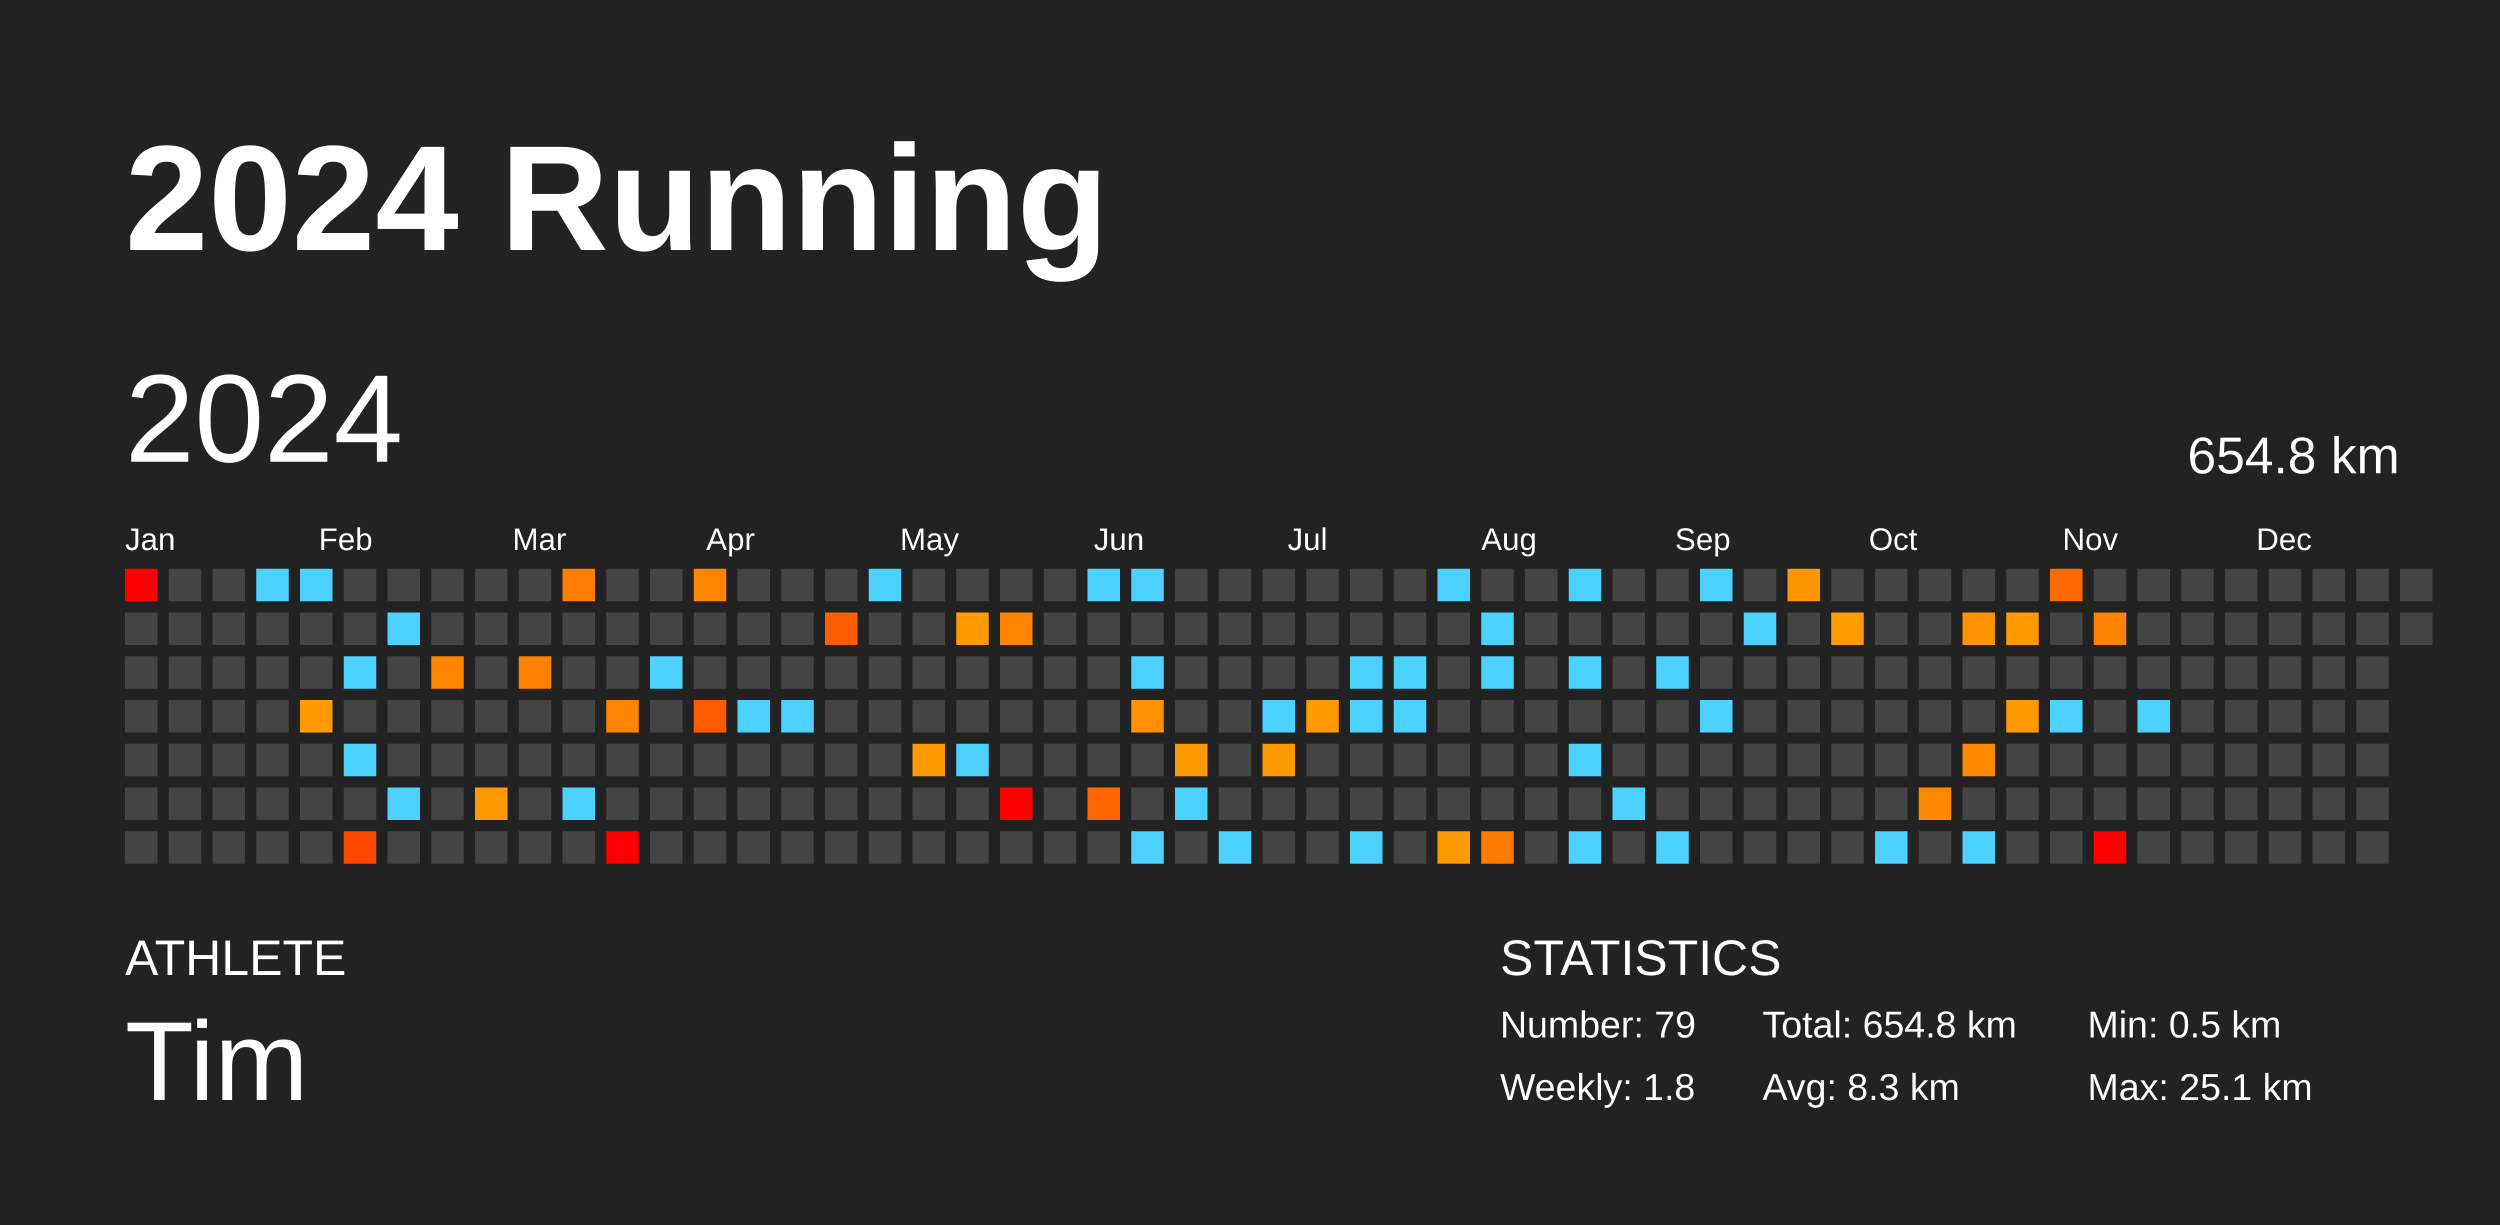
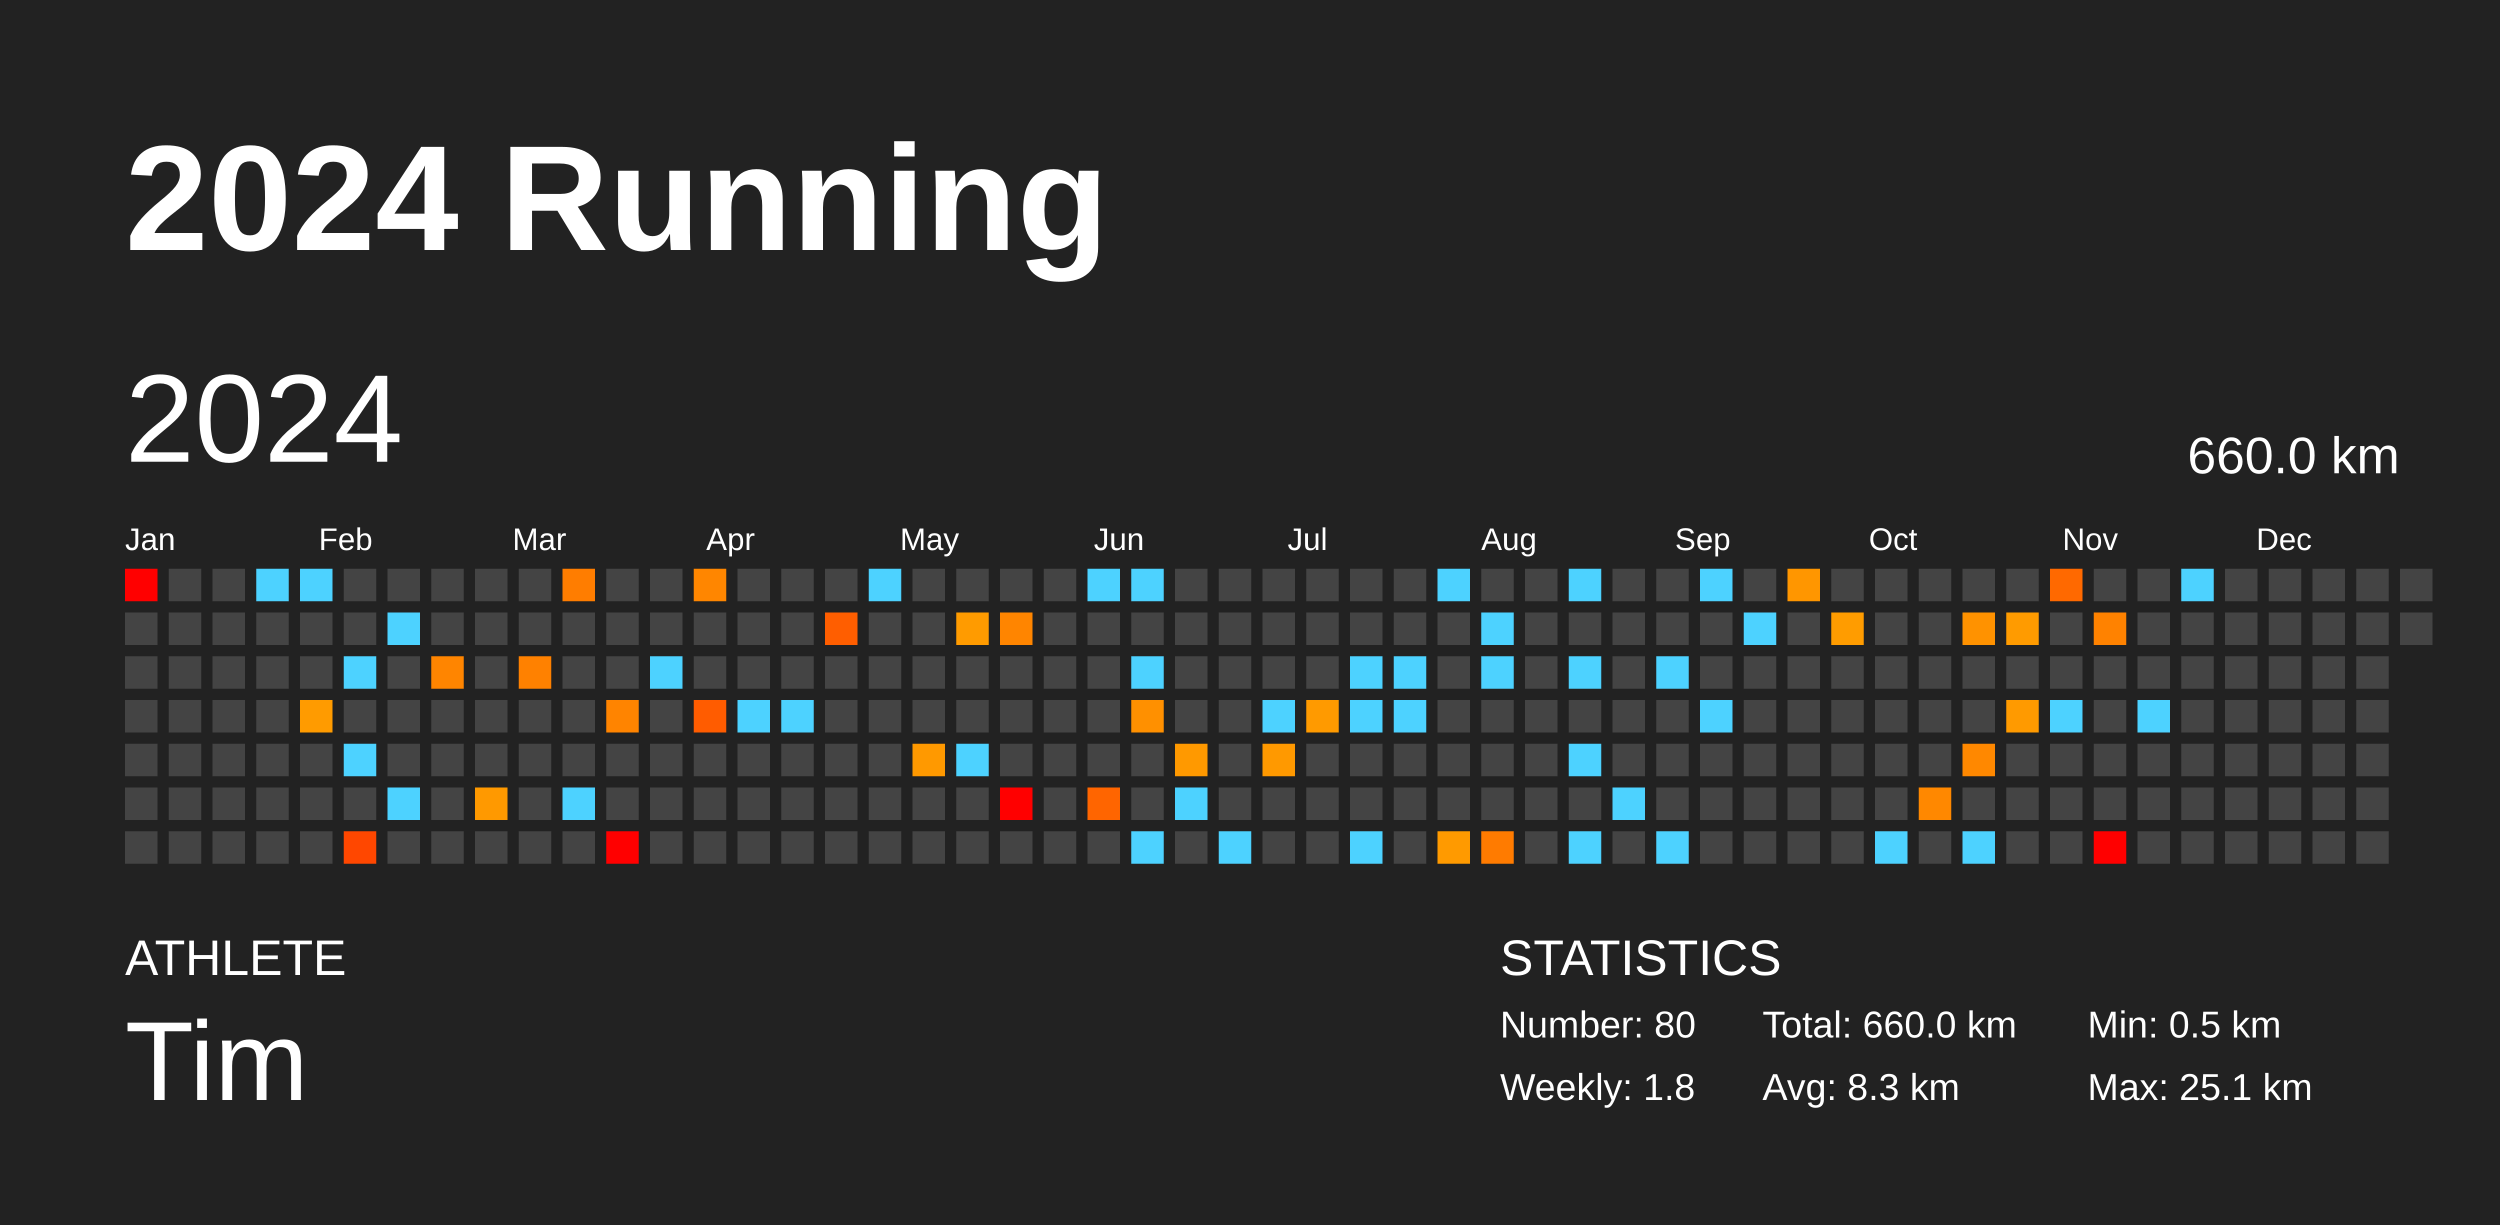
<svg xmlns="http://www.w3.org/2000/svg" baseProfile="full" height="98mm" version="1.1" viewBox="0,0,200,98" width="200mm">
  <defs />
  <rect fill="#222222" height="98" width="200" x="0" y="0" />
  <text fill="#FFFFFF" style="font-size:12px; font-family:Arial; font-weight:bold;" x="10" y="20">2024 Running</text>
  <text fill="#FFFFFF" style="font-size:4px; font-family:Arial" x="10" y="78">ATHLETE</text>
  <text fill="#FFFFFF" style="font-size:9px; font-family:Arial" x="10" y="88">Tim</text>
  <text fill="#FFFFFF" style="font-size:4px; font-family:Arial" x="120" y="78">STATISTICS</text>
-   <text fill="#FFFFFF" style="font-size:3px; font-family:Arial" x="120" y="83">Number: 79</text>
+   <text fill="#FFFFFF" style="font-size:3px; font-family:Arial" x="120" y="83">Number: 80</text>
  <text fill="#FFFFFF" style="font-size:3px; font-family:Arial" x="120" y="88">Weekly: 1.8</text>
-   <text fill="#FFFFFF" style="font-size:3px; font-family:Arial" x="141" y="83">Total: 654.8 km</text>
+   <text fill="#FFFFFF" style="font-size:3px; font-family:Arial" x="141" y="83">Total: 660.0 km</text>
  <text fill="#FFFFFF" style="font-size:3px; font-family:Arial" x="141" y="88">Avg: 8.3 km</text>
  <text fill="#FFFFFF" style="font-size:3px; font-family:Arial" x="167" y="83">Min: 0.5 km</text>
  <text fill="#FFFFFF" style="font-size:3px; font-family:Arial" x="167" y="88">Max: 25.1 km</text>
  <text dominant-baseline="hanging" fill="#FFFFFF" style="font-size:10.0px; font-family:Arial;" x="10" y="30">2024</text>
-   <text dominant-baseline="hanging" fill="#FFFFFF" style="font-size:4.125px; font-family:Arial;" x="175" y="35">654.8 km</text>
+   <text dominant-baseline="hanging" fill="#FFFFFF" style="font-size:4.125px; font-family:Arial;" x="175" y="35">660.0 km</text>
  <text fill="#FFFFFF" style="font-size:2.5px; font-family:Arial" x="10.0" y="44">Jan</text>
  <text fill="#FFFFFF" style="font-size:2.5px; font-family:Arial" x="25.5" y="44">Feb</text>
  <text fill="#FFFFFF" style="font-size:2.5px; font-family:Arial" x="41.0" y="44">Mar</text>
  <text fill="#FFFFFF" style="font-size:2.5px; font-family:Arial" x="56.5" y="44">Apr</text>
  <text fill="#FFFFFF" style="font-size:2.5px; font-family:Arial" x="72.0" y="44">May</text>
  <text fill="#FFFFFF" style="font-size:2.5px; font-family:Arial" x="87.5" y="44">Jun</text>
  <text fill="#FFFFFF" style="font-size:2.5px; font-family:Arial" x="103.0" y="44">Jul</text>
  <text fill="#FFFFFF" style="font-size:2.5px; font-family:Arial" x="118.5" y="44">Aug</text>
  <text fill="#FFFFFF" style="font-size:2.5px; font-family:Arial" x="134.0" y="44">Sep</text>
  <text fill="#FFFFFF" style="font-size:2.5px; font-family:Arial" x="149.5" y="44">Oct</text>
  <text fill="#FFFFFF" style="font-size:2.5px; font-family:Arial" x="165.0" y="44">Nov</text>
  <text fill="#FFFFFF" style="font-size:2.5px; font-family:Arial" x="180.5" y="44">Dec</text>
  <rect fill="red" height="2.6" width="2.6" x="10.0" y="45.5" />
  <rect fill="#444444" height="2.6" width="2.6" x="10.0" y="49.0" />
  <rect fill="#444444" height="2.6" width="2.6" x="10.0" y="52.5" />
  <rect fill="#444444" height="2.6" width="2.6" x="10.0" y="56.0" />
  <rect fill="#444444" height="2.6" width="2.6" x="10.0" y="59.5" />
  <rect fill="#444444" height="2.6" width="2.6" x="10.0" y="63.0" />
  <rect fill="#444444" height="2.6" width="2.6" x="10.0" y="66.5" />
  <rect fill="#444444" height="2.6" width="2.6" x="13.5" y="45.5" />
  <rect fill="#444444" height="2.6" width="2.6" x="13.5" y="49.0" />
  <rect fill="#444444" height="2.6" width="2.6" x="13.5" y="52.5" />
  <rect fill="#444444" height="2.6" width="2.6" x="13.5" y="56.0" />
  <rect fill="#444444" height="2.6" width="2.6" x="13.5" y="59.5" />
  <rect fill="#444444" height="2.6" width="2.6" x="13.5" y="63.0" />
  <rect fill="#444444" height="2.6" width="2.6" x="13.5" y="66.5" />
  <rect fill="#444444" height="2.6" width="2.6" x="17.0" y="45.5" />
  <rect fill="#444444" height="2.6" width="2.6" x="17.0" y="49.0" />
  <rect fill="#444444" height="2.6" width="2.6" x="17.0" y="52.5" />
  <rect fill="#444444" height="2.6" width="2.6" x="17.0" y="56.0" />
  <rect fill="#444444" height="2.6" width="2.6" x="17.0" y="59.5" />
  <rect fill="#444444" height="2.6" width="2.6" x="17.0" y="63.0" />
  <rect fill="#444444" height="2.6" width="2.6" x="17.0" y="66.5" />
  <rect fill="#4dd2ff" height="2.6" width="2.6" x="20.5" y="45.5" />
  <rect fill="#444444" height="2.6" width="2.6" x="20.5" y="49.0" />
  <rect fill="#444444" height="2.6" width="2.6" x="20.5" y="52.5" />
  <rect fill="#444444" height="2.6" width="2.6" x="20.5" y="56.0" />
  <rect fill="#444444" height="2.6" width="2.6" x="20.5" y="59.5" />
  <rect fill="#444444" height="2.6" width="2.6" x="20.5" y="63.0" />
  <rect fill="#444444" height="2.6" width="2.6" x="20.5" y="66.5" />
  <rect fill="#4dd2ff" height="2.6" width="2.6" x="24.0" y="45.5" />
  <rect fill="#444444" height="2.6" width="2.6" x="24.0" y="49.0" />
  <rect fill="#444444" height="2.6" width="2.6" x="24.0" y="52.5" />
  <rect fill="#ff9b00" height="2.6" width="2.6" x="24.0" y="56.0" />
  <rect fill="#444444" height="2.6" width="2.6" x="24.0" y="59.5" />
  <rect fill="#444444" height="2.6" width="2.6" x="24.0" y="63.0" />
  <rect fill="#444444" height="2.6" width="2.6" x="24.0" y="66.5" />
  <rect fill="#444444" height="2.6" width="2.6" x="27.5" y="45.5" />
  <rect fill="#444444" height="2.6" width="2.6" x="27.5" y="49.0" />
  <rect fill="#4dd2ff" height="2.6" width="2.6" x="27.5" y="52.5" />
  <rect fill="#444444" height="2.6" width="2.6" x="27.5" y="56.0" />
  <rect fill="#4dd2ff" height="2.6" width="2.6" x="27.5" y="59.5" />
  <rect fill="#444444" height="2.6" width="2.6" x="27.5" y="63.0" />
  <rect fill="#ff4700" height="2.6" width="2.6" x="27.5" y="66.5" />
  <rect fill="#444444" height="2.6" width="2.6" x="31.0" y="45.5" />
  <rect fill="#4dd2ff" height="2.6" width="2.6" x="31.0" y="49.0" />
  <rect fill="#444444" height="2.6" width="2.6" x="31.0" y="52.5" />
  <rect fill="#444444" height="2.6" width="2.6" x="31.0" y="56.0" />
  <rect fill="#444444" height="2.6" width="2.6" x="31.0" y="59.5" />
  <rect fill="#4dd2ff" height="2.6" width="2.6" x="31.0" y="63.0" />
  <rect fill="#444444" height="2.6" width="2.6" x="31.0" y="66.5" />
  <rect fill="#444444" height="2.6" width="2.6" x="34.5" y="45.5" />
  <rect fill="#444444" height="2.6" width="2.6" x="34.5" y="49.0" />
  <rect fill="#ff8500" height="2.6" width="2.6" x="34.5" y="52.5" />
  <rect fill="#444444" height="2.6" width="2.6" x="34.5" y="56.0" />
  <rect fill="#444444" height="2.6" width="2.6" x="34.5" y="59.5" />
  <rect fill="#444444" height="2.6" width="2.6" x="34.5" y="63.0" />
  <rect fill="#444444" height="2.6" width="2.6" x="34.5" y="66.5" />
  <rect fill="#444444" height="2.6" width="2.6" x="38.0" y="45.5" />
  <rect fill="#444444" height="2.6" width="2.6" x="38.0" y="49.0" />
  <rect fill="#444444" height="2.6" width="2.6" x="38.0" y="52.5" />
  <rect fill="#444444" height="2.6" width="2.6" x="38.0" y="56.0" />
  <rect fill="#444444" height="2.6" width="2.6" x="38.0" y="59.5" />
  <rect fill="#ff9900" height="2.6" width="2.6" x="38.0" y="63.0" />
  <rect fill="#444444" height="2.6" width="2.6" x="38.0" y="66.5" />
  <rect fill="#444444" height="2.6" width="2.6" x="41.5" y="45.5" />
  <rect fill="#444444" height="2.6" width="2.6" x="41.5" y="49.0" />
  <rect fill="#ff8100" height="2.6" width="2.6" x="41.5" y="52.5" />
  <rect fill="#444444" height="2.6" width="2.6" x="41.5" y="56.0" />
  <rect fill="#444444" height="2.6" width="2.6" x="41.5" y="59.5" />
  <rect fill="#444444" height="2.6" width="2.6" x="41.5" y="63.0" />
  <rect fill="#444444" height="2.6" width="2.6" x="41.5" y="66.5" />
  <rect fill="#ff7d00" height="2.6" width="2.6" x="45.0" y="45.5" />
  <rect fill="#444444" height="2.6" width="2.6" x="45.0" y="49.0" />
  <rect fill="#444444" height="2.6" width="2.6" x="45.0" y="52.5" />
  <rect fill="#444444" height="2.6" width="2.6" x="45.0" y="56.0" />
  <rect fill="#444444" height="2.6" width="2.6" x="45.0" y="59.5" />
  <rect fill="#4dd2ff" height="2.6" width="2.6" x="45.0" y="63.0" />
  <rect fill="#444444" height="2.6" width="2.6" x="45.0" y="66.5" />
  <rect fill="#444444" height="2.6" width="2.6" x="48.5" y="45.5" />
  <rect fill="#444444" height="2.6" width="2.6" x="48.5" y="49.0" />
  <rect fill="#444444" height="2.6" width="2.6" x="48.5" y="52.5" />
  <rect fill="#ff8400" height="2.6" width="2.6" x="48.5" y="56.0" />
  <rect fill="#444444" height="2.6" width="2.6" x="48.5" y="59.5" />
  <rect fill="#444444" height="2.6" width="2.6" x="48.5" y="63.0" />
  <rect fill="red" height="2.6" width="2.6" x="48.5" y="66.5" />
  <rect fill="#444444" height="2.6" width="2.6" x="52.0" y="45.5" />
  <rect fill="#444444" height="2.6" width="2.6" x="52.0" y="49.0" />
  <rect fill="#4dd2ff" height="2.6" width="2.6" x="52.0" y="52.5" />
  <rect fill="#444444" height="2.6" width="2.6" x="52.0" y="56.0" />
  <rect fill="#444444" height="2.6" width="2.6" x="52.0" y="59.5" />
  <rect fill="#444444" height="2.6" width="2.6" x="52.0" y="63.0" />
  <rect fill="#444444" height="2.6" width="2.6" x="52.0" y="66.5" />
  <rect fill="#ff8600" height="2.6" width="2.6" x="55.5" y="45.5" />
  <rect fill="#444444" height="2.6" width="2.6" x="55.5" y="49.0" />
  <rect fill="#444444" height="2.6" width="2.6" x="55.5" y="52.5" />
  <rect fill="#ff5c00" height="2.6" width="2.6" x="55.5" y="56.0" />
  <rect fill="#444444" height="2.6" width="2.6" x="55.5" y="59.5" />
  <rect fill="#444444" height="2.6" width="2.6" x="55.5" y="63.0" />
  <rect fill="#444444" height="2.6" width="2.6" x="55.5" y="66.5" />
  <rect fill="#444444" height="2.6" width="2.6" x="59.0" y="45.5" />
  <rect fill="#444444" height="2.6" width="2.6" x="59.0" y="49.0" />
  <rect fill="#444444" height="2.6" width="2.6" x="59.0" y="52.5" />
  <rect fill="#4dd2ff" height="2.6" width="2.6" x="59.0" y="56.0" />
  <rect fill="#444444" height="2.6" width="2.6" x="59.0" y="59.5" />
  <rect fill="#444444" height="2.6" width="2.6" x="59.0" y="63.0" />
  <rect fill="#444444" height="2.6" width="2.6" x="59.0" y="66.5" />
  <rect fill="#444444" height="2.6" width="2.6" x="62.5" y="45.5" />
  <rect fill="#444444" height="2.6" width="2.6" x="62.5" y="49.0" />
  <rect fill="#444444" height="2.6" width="2.6" x="62.5" y="52.5" />
  <rect fill="#4dd2ff" height="2.6" width="2.6" x="62.5" y="56.0" />
  <rect fill="#444444" height="2.6" width="2.6" x="62.5" y="59.5" />
  <rect fill="#444444" height="2.6" width="2.6" x="62.5" y="63.0" />
  <rect fill="#444444" height="2.6" width="2.6" x="62.5" y="66.5" />
  <rect fill="#444444" height="2.6" width="2.6" x="66.0" y="45.5" />
  <rect fill="#ff5e00" height="2.6" width="2.6" x="66.0" y="49.0" />
  <rect fill="#444444" height="2.6" width="2.6" x="66.0" y="52.5" />
  <rect fill="#444444" height="2.6" width="2.6" x="66.0" y="56.0" />
  <rect fill="#444444" height="2.6" width="2.6" x="66.0" y="59.5" />
  <rect fill="#444444" height="2.6" width="2.6" x="66.0" y="63.0" />
  <rect fill="#444444" height="2.6" width="2.6" x="66.0" y="66.5" />
  <rect fill="#4dd2ff" height="2.6" width="2.6" x="69.5" y="45.5" />
  <rect fill="#444444" height="2.6" width="2.6" x="69.5" y="49.0" />
  <rect fill="#444444" height="2.6" width="2.6" x="69.5" y="52.5" />
  <rect fill="#444444" height="2.6" width="2.6" x="69.5" y="56.0" />
  <rect fill="#444444" height="2.6" width="2.6" x="69.5" y="59.5" />
  <rect fill="#444444" height="2.6" width="2.6" x="69.5" y="63.0" />
  <rect fill="#444444" height="2.6" width="2.6" x="69.5" y="66.5" />
  <rect fill="#444444" height="2.6" width="2.6" x="73.0" y="45.5" />
  <rect fill="#444444" height="2.6" width="2.6" x="73.0" y="49.0" />
  <rect fill="#444444" height="2.6" width="2.6" x="73.0" y="52.5" />
  <rect fill="#444444" height="2.6" width="2.6" x="73.0" y="56.0" />
  <rect fill="#ff9900" height="2.6" width="2.6" x="73.0" y="59.5" />
  <rect fill="#444444" height="2.6" width="2.6" x="73.0" y="63.0" />
  <rect fill="#444444" height="2.6" width="2.6" x="73.0" y="66.5" />
  <rect fill="#444444" height="2.6" width="2.6" x="76.5" y="45.5" />
  <rect fill="#ff9b00" height="2.6" width="2.6" x="76.5" y="49.0" />
  <rect fill="#444444" height="2.6" width="2.6" x="76.5" y="52.5" />
  <rect fill="#444444" height="2.6" width="2.6" x="76.5" y="56.0" />
  <rect fill="#4dd2ff" height="2.6" width="2.6" x="76.5" y="59.5" />
  <rect fill="#444444" height="2.6" width="2.6" x="76.5" y="63.0" />
  <rect fill="#444444" height="2.6" width="2.6" x="76.5" y="66.5" />
  <rect fill="#444444" height="2.6" width="2.6" x="80.0" y="45.5" />
  <rect fill="#ff8500" height="2.6" width="2.6" x="80.0" y="49.0" />
  <rect fill="#444444" height="2.6" width="2.6" x="80.0" y="52.5" />
  <rect fill="#444444" height="2.6" width="2.6" x="80.0" y="56.0" />
  <rect fill="#444444" height="2.6" width="2.6" x="80.0" y="59.5" />
  <rect fill="red" height="2.6" width="2.6" x="80.0" y="63.0" />
  <rect fill="#444444" height="2.6" width="2.6" x="80.0" y="66.5" />
  <rect fill="#444444" height="2.6" width="2.6" x="83.5" y="45.5" />
  <rect fill="#444444" height="2.6" width="2.6" x="83.5" y="49.0" />
  <rect fill="#444444" height="2.6" width="2.6" x="83.5" y="52.5" />
  <rect fill="#444444" height="2.6" width="2.6" x="83.5" y="56.0" />
  <rect fill="#444444" height="2.6" width="2.6" x="83.5" y="59.5" />
  <rect fill="#444444" height="2.6" width="2.6" x="83.5" y="63.0" />
  <rect fill="#444444" height="2.6" width="2.6" x="83.5" y="66.5" />
  <rect fill="#4dd2ff" height="2.6" width="2.6" x="87.0" y="45.5" />
  <rect fill="#444444" height="2.6" width="2.6" x="87.0" y="49.0" />
  <rect fill="#444444" height="2.6" width="2.6" x="87.0" y="52.5" />
  <rect fill="#444444" height="2.6" width="2.6" x="87.0" y="56.0" />
  <rect fill="#444444" height="2.6" width="2.6" x="87.0" y="59.5" />
  <rect fill="#ff6500" height="2.6" width="2.6" x="87.0" y="63.0" />
  <rect fill="#444444" height="2.6" width="2.6" x="87.0" y="66.5" />
  <rect fill="#4dd2ff" height="2.6" width="2.6" x="90.5" y="45.5" />
  <rect fill="#444444" height="2.6" width="2.6" x="90.5" y="49.0" />
  <rect fill="#4dd2ff" height="2.6" width="2.6" x="90.5" y="52.5" />
  <rect fill="#ff9000" height="2.6" width="2.6" x="90.5" y="56.0" />
  <rect fill="#444444" height="2.6" width="2.6" x="90.5" y="59.5" />
  <rect fill="#444444" height="2.6" width="2.6" x="90.5" y="63.0" />
  <rect fill="#4dd2ff" height="2.6" width="2.6" x="90.5" y="66.5" />
  <rect fill="#444444" height="2.6" width="2.6" x="94.0" y="45.5" />
  <rect fill="#444444" height="2.6" width="2.6" x="94.0" y="49.0" />
  <rect fill="#444444" height="2.6" width="2.6" x="94.0" y="52.5" />
  <rect fill="#444444" height="2.6" width="2.6" x="94.0" y="56.0" />
  <rect fill="#ff9900" height="2.6" width="2.6" x="94.0" y="59.5" />
  <rect fill="#4dd2ff" height="2.6" width="2.6" x="94.0" y="63.0" />
  <rect fill="#444444" height="2.6" width="2.6" x="94.0" y="66.5" />
  <rect fill="#444444" height="2.6" width="2.6" x="97.5" y="45.5" />
  <rect fill="#444444" height="2.6" width="2.6" x="97.5" y="49.0" />
  <rect fill="#444444" height="2.6" width="2.6" x="97.5" y="52.5" />
  <rect fill="#444444" height="2.6" width="2.6" x="97.5" y="56.0" />
  <rect fill="#444444" height="2.6" width="2.6" x="97.5" y="59.5" />
  <rect fill="#444444" height="2.6" width="2.6" x="97.5" y="63.0" />
  <rect fill="#4dd2ff" height="2.6" width="2.6" x="97.5" y="66.5" />
  <rect fill="#444444" height="2.6" width="2.6" x="101.0" y="45.5" />
  <rect fill="#444444" height="2.6" width="2.6" x="101.0" y="49.0" />
  <rect fill="#444444" height="2.6" width="2.6" x="101.0" y="52.5" />
  <rect fill="#4dd2ff" height="2.6" width="2.6" x="101.0" y="56.0" />
  <rect fill="#ff9900" height="2.6" width="2.6" x="101.0" y="59.5" />
  <rect fill="#444444" height="2.6" width="2.6" x="101.0" y="63.0" />
  <rect fill="#444444" height="2.6" width="2.6" x="101.0" y="66.5" />
  <rect fill="#444444" height="2.6" width="2.6" x="104.5" y="45.5" />
  <rect fill="#444444" height="2.6" width="2.6" x="104.5" y="49.0" />
  <rect fill="#444444" height="2.6" width="2.6" x="104.5" y="52.5" />
  <rect fill="#ff9a00" height="2.6" width="2.6" x="104.5" y="56.0" />
  <rect fill="#444444" height="2.6" width="2.6" x="104.5" y="59.5" />
  <rect fill="#444444" height="2.6" width="2.6" x="104.5" y="63.0" />
  <rect fill="#444444" height="2.6" width="2.6" x="104.5" y="66.5" />
  <rect fill="#444444" height="2.6" width="2.6" x="108.0" y="45.5" />
  <rect fill="#444444" height="2.6" width="2.6" x="108.0" y="49.0" />
  <rect fill="#4dd2ff" height="2.6" width="2.6" x="108.0" y="52.5" />
  <rect fill="#4dd2ff" height="2.6" width="2.6" x="108.0" y="56.0" />
  <rect fill="#444444" height="2.6" width="2.6" x="108.0" y="59.5" />
  <rect fill="#444444" height="2.6" width="2.6" x="108.0" y="63.0" />
  <rect fill="#4dd2ff" height="2.6" width="2.6" x="108.0" y="66.5" />
  <rect fill="#444444" height="2.6" width="2.6" x="111.5" y="45.5" />
  <rect fill="#444444" height="2.6" width="2.6" x="111.5" y="49.0" />
  <rect fill="#4dd2ff" height="2.6" width="2.6" x="111.5" y="52.5" />
  <rect fill="#4dd2ff" height="2.6" width="2.6" x="111.5" y="56.0" />
  <rect fill="#444444" height="2.6" width="2.6" x="111.5" y="59.5" />
  <rect fill="#444444" height="2.6" width="2.6" x="111.5" y="63.0" />
  <rect fill="#444444" height="2.6" width="2.6" x="111.5" y="66.5" />
  <rect fill="#4dd2ff" height="2.6" width="2.6" x="115.0" y="45.5" />
  <rect fill="#444444" height="2.6" width="2.6" x="115.0" y="49.0" />
  <rect fill="#444444" height="2.6" width="2.6" x="115.0" y="52.5" />
  <rect fill="#444444" height="2.6" width="2.6" x="115.0" y="56.0" />
  <rect fill="#444444" height="2.6" width="2.6" x="115.0" y="59.5" />
  <rect fill="#444444" height="2.6" width="2.6" x="115.0" y="63.0" />
  <rect fill="#ff9a00" height="2.6" width="2.6" x="115.0" y="66.5" />
  <rect fill="#444444" height="2.6" width="2.6" x="118.5" y="45.5" />
  <rect fill="#4dd2ff" height="2.6" width="2.6" x="118.5" y="49.0" />
  <rect fill="#4dd2ff" height="2.6" width="2.6" x="118.5" y="52.5" />
  <rect fill="#444444" height="2.6" width="2.6" x="118.5" y="56.0" />
  <rect fill="#444444" height="2.6" width="2.6" x="118.5" y="59.5" />
  <rect fill="#444444" height="2.6" width="2.6" x="118.5" y="63.0" />
  <rect fill="#ff7b00" height="2.6" width="2.6" x="118.5" y="66.5" />
  <rect fill="#444444" height="2.6" width="2.6" x="122.0" y="45.5" />
  <rect fill="#444444" height="2.6" width="2.6" x="122.0" y="49.0" />
  <rect fill="#444444" height="2.6" width="2.6" x="122.0" y="52.5" />
  <rect fill="#444444" height="2.6" width="2.6" x="122.0" y="56.0" />
  <rect fill="#444444" height="2.6" width="2.6" x="122.0" y="59.5" />
  <rect fill="#444444" height="2.6" width="2.6" x="122.0" y="63.0" />
  <rect fill="#444444" height="2.6" width="2.6" x="122.0" y="66.5" />
  <rect fill="#4dd2ff" height="2.6" width="2.6" x="125.5" y="45.5" />
  <rect fill="#444444" height="2.6" width="2.6" x="125.5" y="49.0" />
  <rect fill="#4dd2ff" height="2.6" width="2.6" x="125.5" y="52.5" />
  <rect fill="#444444" height="2.6" width="2.6" x="125.5" y="56.0" />
  <rect fill="#4dd2ff" height="2.6" width="2.6" x="125.5" y="59.5" />
  <rect fill="#444444" height="2.6" width="2.6" x="125.5" y="63.0" />
  <rect fill="#4dd2ff" height="2.6" width="2.6" x="125.5" y="66.5" />
  <rect fill="#444444" height="2.6" width="2.6" x="129.0" y="45.5" />
  <rect fill="#444444" height="2.6" width="2.6" x="129.0" y="49.0" />
  <rect fill="#444444" height="2.6" width="2.6" x="129.0" y="52.5" />
  <rect fill="#444444" height="2.6" width="2.6" x="129.0" y="56.0" />
  <rect fill="#444444" height="2.6" width="2.6" x="129.0" y="59.5" />
  <rect fill="#4dd2ff" height="2.6" width="2.6" x="129.0" y="63.0" />
  <rect fill="#444444" height="2.6" width="2.6" x="129.0" y="66.5" />
  <rect fill="#444444" height="2.6" width="2.6" x="132.5" y="45.5" />
  <rect fill="#444444" height="2.6" width="2.6" x="132.5" y="49.0" />
  <rect fill="#4dd2ff" height="2.6" width="2.6" x="132.5" y="52.5" />
  <rect fill="#444444" height="2.6" width="2.6" x="132.5" y="56.0" />
  <rect fill="#444444" height="2.6" width="2.6" x="132.5" y="59.5" />
  <rect fill="#444444" height="2.6" width="2.6" x="132.5" y="63.0" />
  <rect fill="#4dd2ff" height="2.6" width="2.6" x="132.5" y="66.5" />
  <rect fill="#4dd2ff" height="2.6" width="2.6" x="136.0" y="45.5" />
  <rect fill="#444444" height="2.6" width="2.6" x="136.0" y="49.0" />
  <rect fill="#444444" height="2.6" width="2.6" x="136.0" y="52.5" />
  <rect fill="#4dd2ff" height="2.6" width="2.6" x="136.0" y="56.0" />
  <rect fill="#444444" height="2.6" width="2.6" x="136.0" y="59.5" />
  <rect fill="#444444" height="2.6" width="2.6" x="136.0" y="63.0" />
  <rect fill="#444444" height="2.6" width="2.6" x="136.0" y="66.5" />
  <rect fill="#444444" height="2.6" width="2.6" x="139.5" y="45.5" />
  <rect fill="#4dd2ff" height="2.6" width="2.6" x="139.5" y="49.0" />
  <rect fill="#444444" height="2.6" width="2.6" x="139.5" y="52.5" />
  <rect fill="#444444" height="2.6" width="2.6" x="139.5" y="56.0" />
  <rect fill="#444444" height="2.6" width="2.6" x="139.5" y="59.5" />
  <rect fill="#444444" height="2.6" width="2.6" x="139.5" y="63.0" />
  <rect fill="#444444" height="2.6" width="2.6" x="139.5" y="66.5" />
  <rect fill="#ff9600" height="2.6" width="2.6" x="143.0" y="45.5" />
  <rect fill="#444444" height="2.6" width="2.6" x="143.0" y="49.0" />
  <rect fill="#444444" height="2.6" width="2.6" x="143.0" y="52.5" />
  <rect fill="#444444" height="2.6" width="2.6" x="143.0" y="56.0" />
  <rect fill="#444444" height="2.6" width="2.6" x="143.0" y="59.5" />
  <rect fill="#444444" height="2.6" width="2.6" x="143.0" y="63.0" />
  <rect fill="#444444" height="2.6" width="2.6" x="143.0" y="66.5" />
  <rect fill="#444444" height="2.6" width="2.6" x="146.5" y="45.5" />
  <rect fill="#ff9c00" height="2.6" width="2.6" x="146.5" y="49.0" />
  <rect fill="#444444" height="2.6" width="2.6" x="146.5" y="52.5" />
  <rect fill="#444444" height="2.6" width="2.6" x="146.5" y="56.0" />
  <rect fill="#444444" height="2.6" width="2.6" x="146.5" y="59.5" />
  <rect fill="#444444" height="2.6" width="2.6" x="146.5" y="63.0" />
  <rect fill="#444444" height="2.6" width="2.6" x="146.5" y="66.5" />
  <rect fill="#444444" height="2.6" width="2.6" x="150.0" y="45.5" />
  <rect fill="#444444" height="2.6" width="2.6" x="150.0" y="49.0" />
  <rect fill="#444444" height="2.6" width="2.6" x="150.0" y="52.5" />
  <rect fill="#444444" height="2.6" width="2.6" x="150.0" y="56.0" />
  <rect fill="#444444" height="2.6" width="2.6" x="150.0" y="59.5" />
  <rect fill="#444444" height="2.6" width="2.6" x="150.0" y="63.0" />
  <rect fill="#4dd2ff" height="2.6" width="2.6" x="150.0" y="66.5" />
  <rect fill="#444444" height="2.6" width="2.6" x="153.5" y="45.5" />
  <rect fill="#444444" height="2.6" width="2.6" x="153.5" y="49.0" />
  <rect fill="#444444" height="2.6" width="2.6" x="153.5" y="52.5" />
  <rect fill="#444444" height="2.6" width="2.6" x="153.5" y="56.0" />
  <rect fill="#444444" height="2.6" width="2.6" x="153.5" y="59.5" />
  <rect fill="#ff8800" height="2.6" width="2.6" x="153.5" y="63.0" />
  <rect fill="#444444" height="2.6" width="2.6" x="153.5" y="66.5" />
  <rect fill="#444444" height="2.6" width="2.6" x="157.0" y="45.5" />
  <rect fill="#ff9200" height="2.6" width="2.6" x="157.0" y="49.0" />
  <rect fill="#444444" height="2.6" width="2.6" x="157.0" y="52.5" />
  <rect fill="#444444" height="2.6" width="2.6" x="157.0" y="56.0" />
  <rect fill="#ff8800" height="2.6" width="2.6" x="157.0" y="59.5" />
  <rect fill="#444444" height="2.6" width="2.6" x="157.0" y="63.0" />
  <rect fill="#4dd2ff" height="2.6" width="2.6" x="157.0" y="66.5" />
  <rect fill="#444444" height="2.6" width="2.6" x="160.5" y="45.5" />
  <rect fill="#ff9b00" height="2.6" width="2.6" x="160.5" y="49.0" />
  <rect fill="#444444" height="2.6" width="2.6" x="160.5" y="52.5" />
  <rect fill="#ff9a00" height="2.6" width="2.6" x="160.5" y="56.0" />
  <rect fill="#444444" height="2.6" width="2.6" x="160.5" y="59.5" />
  <rect fill="#444444" height="2.6" width="2.6" x="160.5" y="63.0" />
  <rect fill="#444444" height="2.6" width="2.6" x="160.5" y="66.5" />
  <rect fill="#ff6900" height="2.6" width="2.6" x="164.0" y="45.5" />
  <rect fill="#444444" height="2.6" width="2.6" x="164.0" y="49.0" />
  <rect fill="#444444" height="2.6" width="2.6" x="164.0" y="52.5" />
  <rect fill="#4dd2ff" height="2.6" width="2.6" x="164.0" y="56.0" />
  <rect fill="#444444" height="2.6" width="2.6" x="164.0" y="59.5" />
  <rect fill="#444444" height="2.6" width="2.6" x="164.0" y="63.0" />
  <rect fill="#444444" height="2.6" width="2.6" x="164.0" y="66.5" />
  <rect fill="#444444" height="2.6" width="2.6" x="167.5" y="45.5" />
  <rect fill="#ff8200" height="2.6" width="2.6" x="167.5" y="49.0" />
  <rect fill="#444444" height="2.6" width="2.6" x="167.5" y="52.5" />
  <rect fill="#444444" height="2.6" width="2.6" x="167.5" y="56.0" />
  <rect fill="#444444" height="2.6" width="2.6" x="167.5" y="59.5" />
  <rect fill="#444444" height="2.6" width="2.6" x="167.5" y="63.0" />
  <rect fill="red" height="2.6" width="2.6" x="167.5" y="66.5" />
  <rect fill="#444444" height="2.6" width="2.6" x="171.0" y="45.5" />
  <rect fill="#444444" height="2.6" width="2.6" x="171.0" y="49.0" />
  <rect fill="#444444" height="2.6" width="2.6" x="171.0" y="52.5" />
  <rect fill="#4dd2ff" height="2.6" width="2.6" x="171.0" y="56.0" />
  <rect fill="#444444" height="2.6" width="2.6" x="171.0" y="59.5" />
  <rect fill="#444444" height="2.6" width="2.6" x="171.0" y="63.0" />
  <rect fill="#444444" height="2.6" width="2.6" x="171.0" y="66.5" />
-   <rect fill="#444444" height="2.6" width="2.6" x="174.5" y="45.5" />
+   <rect fill="#4dd2ff" height="2.6" width="2.6" x="174.5" y="45.5" />
  <rect fill="#444444" height="2.6" width="2.6" x="174.5" y="49.0" />
  <rect fill="#444444" height="2.6" width="2.6" x="174.5" y="52.5" />
  <rect fill="#444444" height="2.6" width="2.6" x="174.5" y="56.0" />
  <rect fill="#444444" height="2.6" width="2.6" x="174.5" y="59.5" />
  <rect fill="#444444" height="2.6" width="2.6" x="174.5" y="63.0" />
  <rect fill="#444444" height="2.6" width="2.6" x="174.5" y="66.5" />
  <rect fill="#444444" height="2.6" width="2.6" x="178.0" y="45.5" />
  <rect fill="#444444" height="2.6" width="2.6" x="178.0" y="49.0" />
  <rect fill="#444444" height="2.6" width="2.6" x="178.0" y="52.5" />
  <rect fill="#444444" height="2.6" width="2.6" x="178.0" y="56.0" />
  <rect fill="#444444" height="2.6" width="2.6" x="178.0" y="59.5" />
  <rect fill="#444444" height="2.6" width="2.6" x="178.0" y="63.0" />
  <rect fill="#444444" height="2.6" width="2.6" x="178.0" y="66.5" />
  <rect fill="#444444" height="2.6" width="2.6" x="181.5" y="45.5" />
  <rect fill="#444444" height="2.6" width="2.6" x="181.5" y="49.0" />
  <rect fill="#444444" height="2.6" width="2.6" x="181.5" y="52.5" />
  <rect fill="#444444" height="2.6" width="2.6" x="181.5" y="56.0" />
  <rect fill="#444444" height="2.6" width="2.6" x="181.5" y="59.5" />
  <rect fill="#444444" height="2.6" width="2.6" x="181.5" y="63.0" />
  <rect fill="#444444" height="2.6" width="2.6" x="181.5" y="66.5" />
  <rect fill="#444444" height="2.6" width="2.6" x="185.0" y="45.5" />
  <rect fill="#444444" height="2.6" width="2.6" x="185.0" y="49.0" />
  <rect fill="#444444" height="2.6" width="2.6" x="185.0" y="52.5" />
  <rect fill="#444444" height="2.6" width="2.6" x="185.0" y="56.0" />
  <rect fill="#444444" height="2.6" width="2.6" x="185.0" y="59.5" />
  <rect fill="#444444" height="2.6" width="2.6" x="185.0" y="63.0" />
  <rect fill="#444444" height="2.6" width="2.6" x="185.0" y="66.5" />
  <rect fill="#444444" height="2.6" width="2.6" x="188.5" y="45.5" />
  <rect fill="#444444" height="2.6" width="2.6" x="188.5" y="49.0" />
  <rect fill="#444444" height="2.6" width="2.6" x="188.5" y="52.5" />
  <rect fill="#444444" height="2.6" width="2.6" x="188.5" y="56.0" />
  <rect fill="#444444" height="2.6" width="2.6" x="188.5" y="59.5" />
  <rect fill="#444444" height="2.6" width="2.6" x="188.5" y="63.0" />
  <rect fill="#444444" height="2.6" width="2.6" x="188.5" y="66.5" />
  <rect fill="#444444" height="2.6" width="2.6" x="192.0" y="45.5" />
  <rect fill="#444444" height="2.6" width="2.6" x="192.0" y="49.0" />
</svg>
